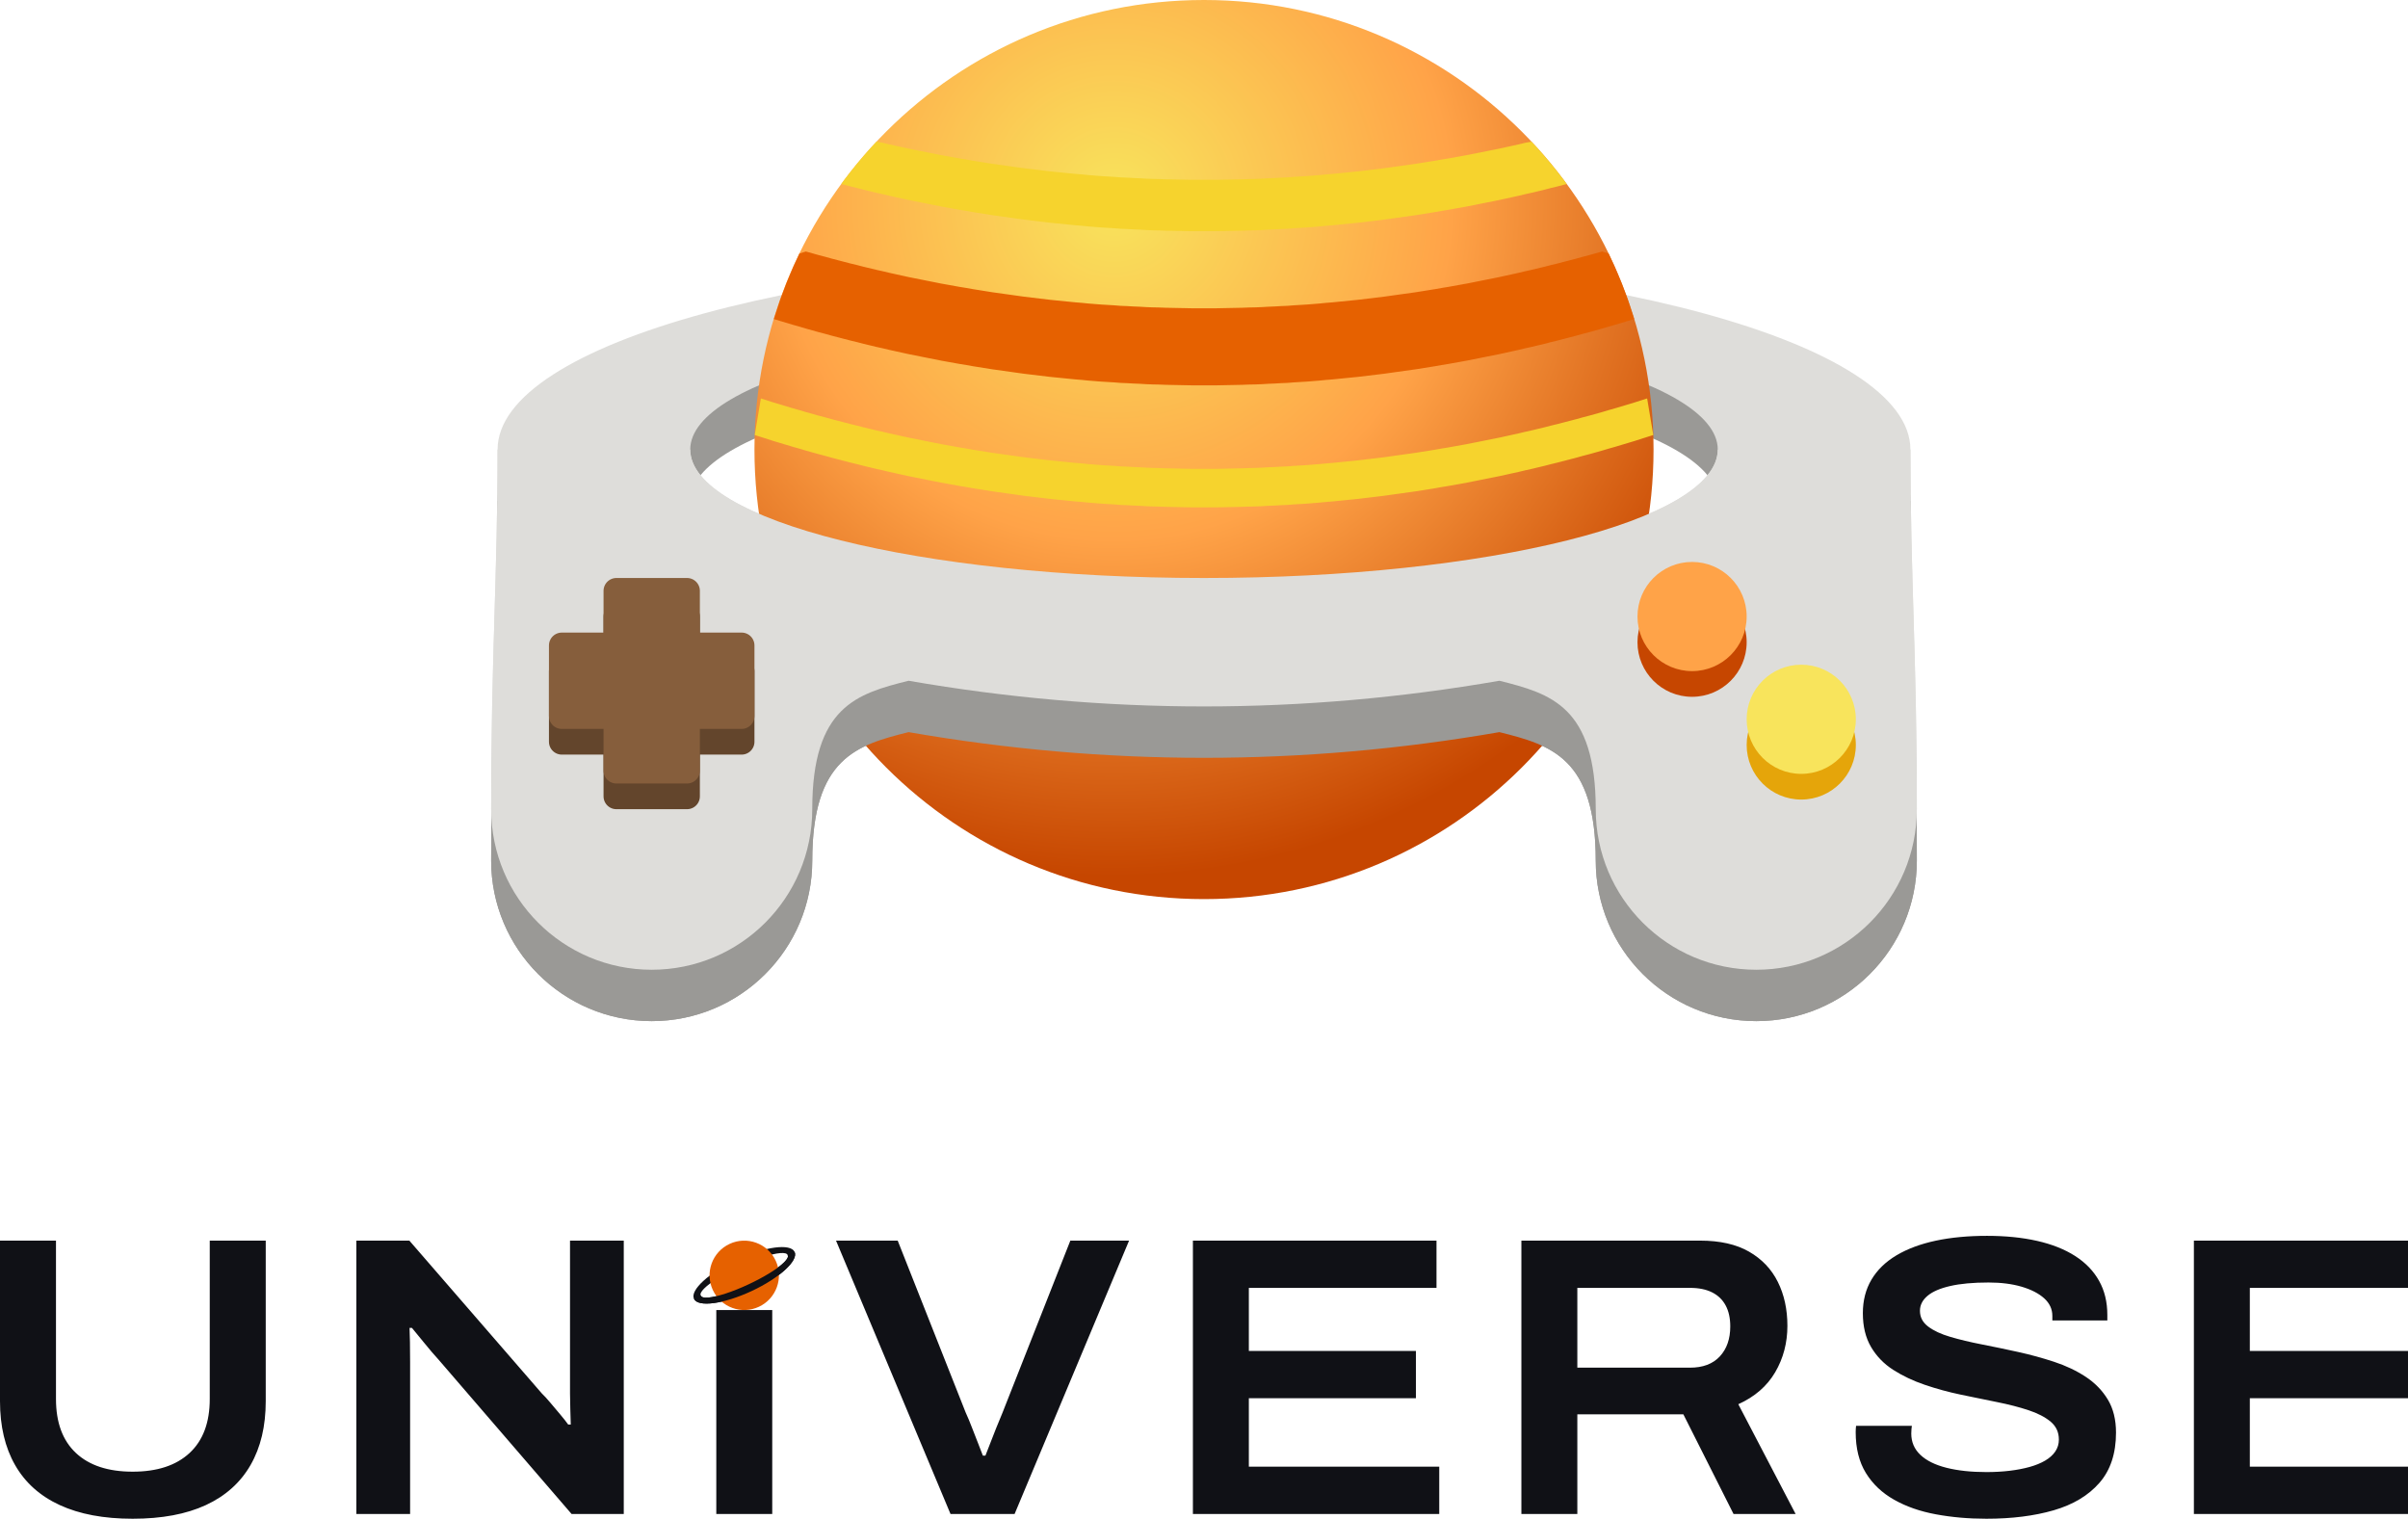
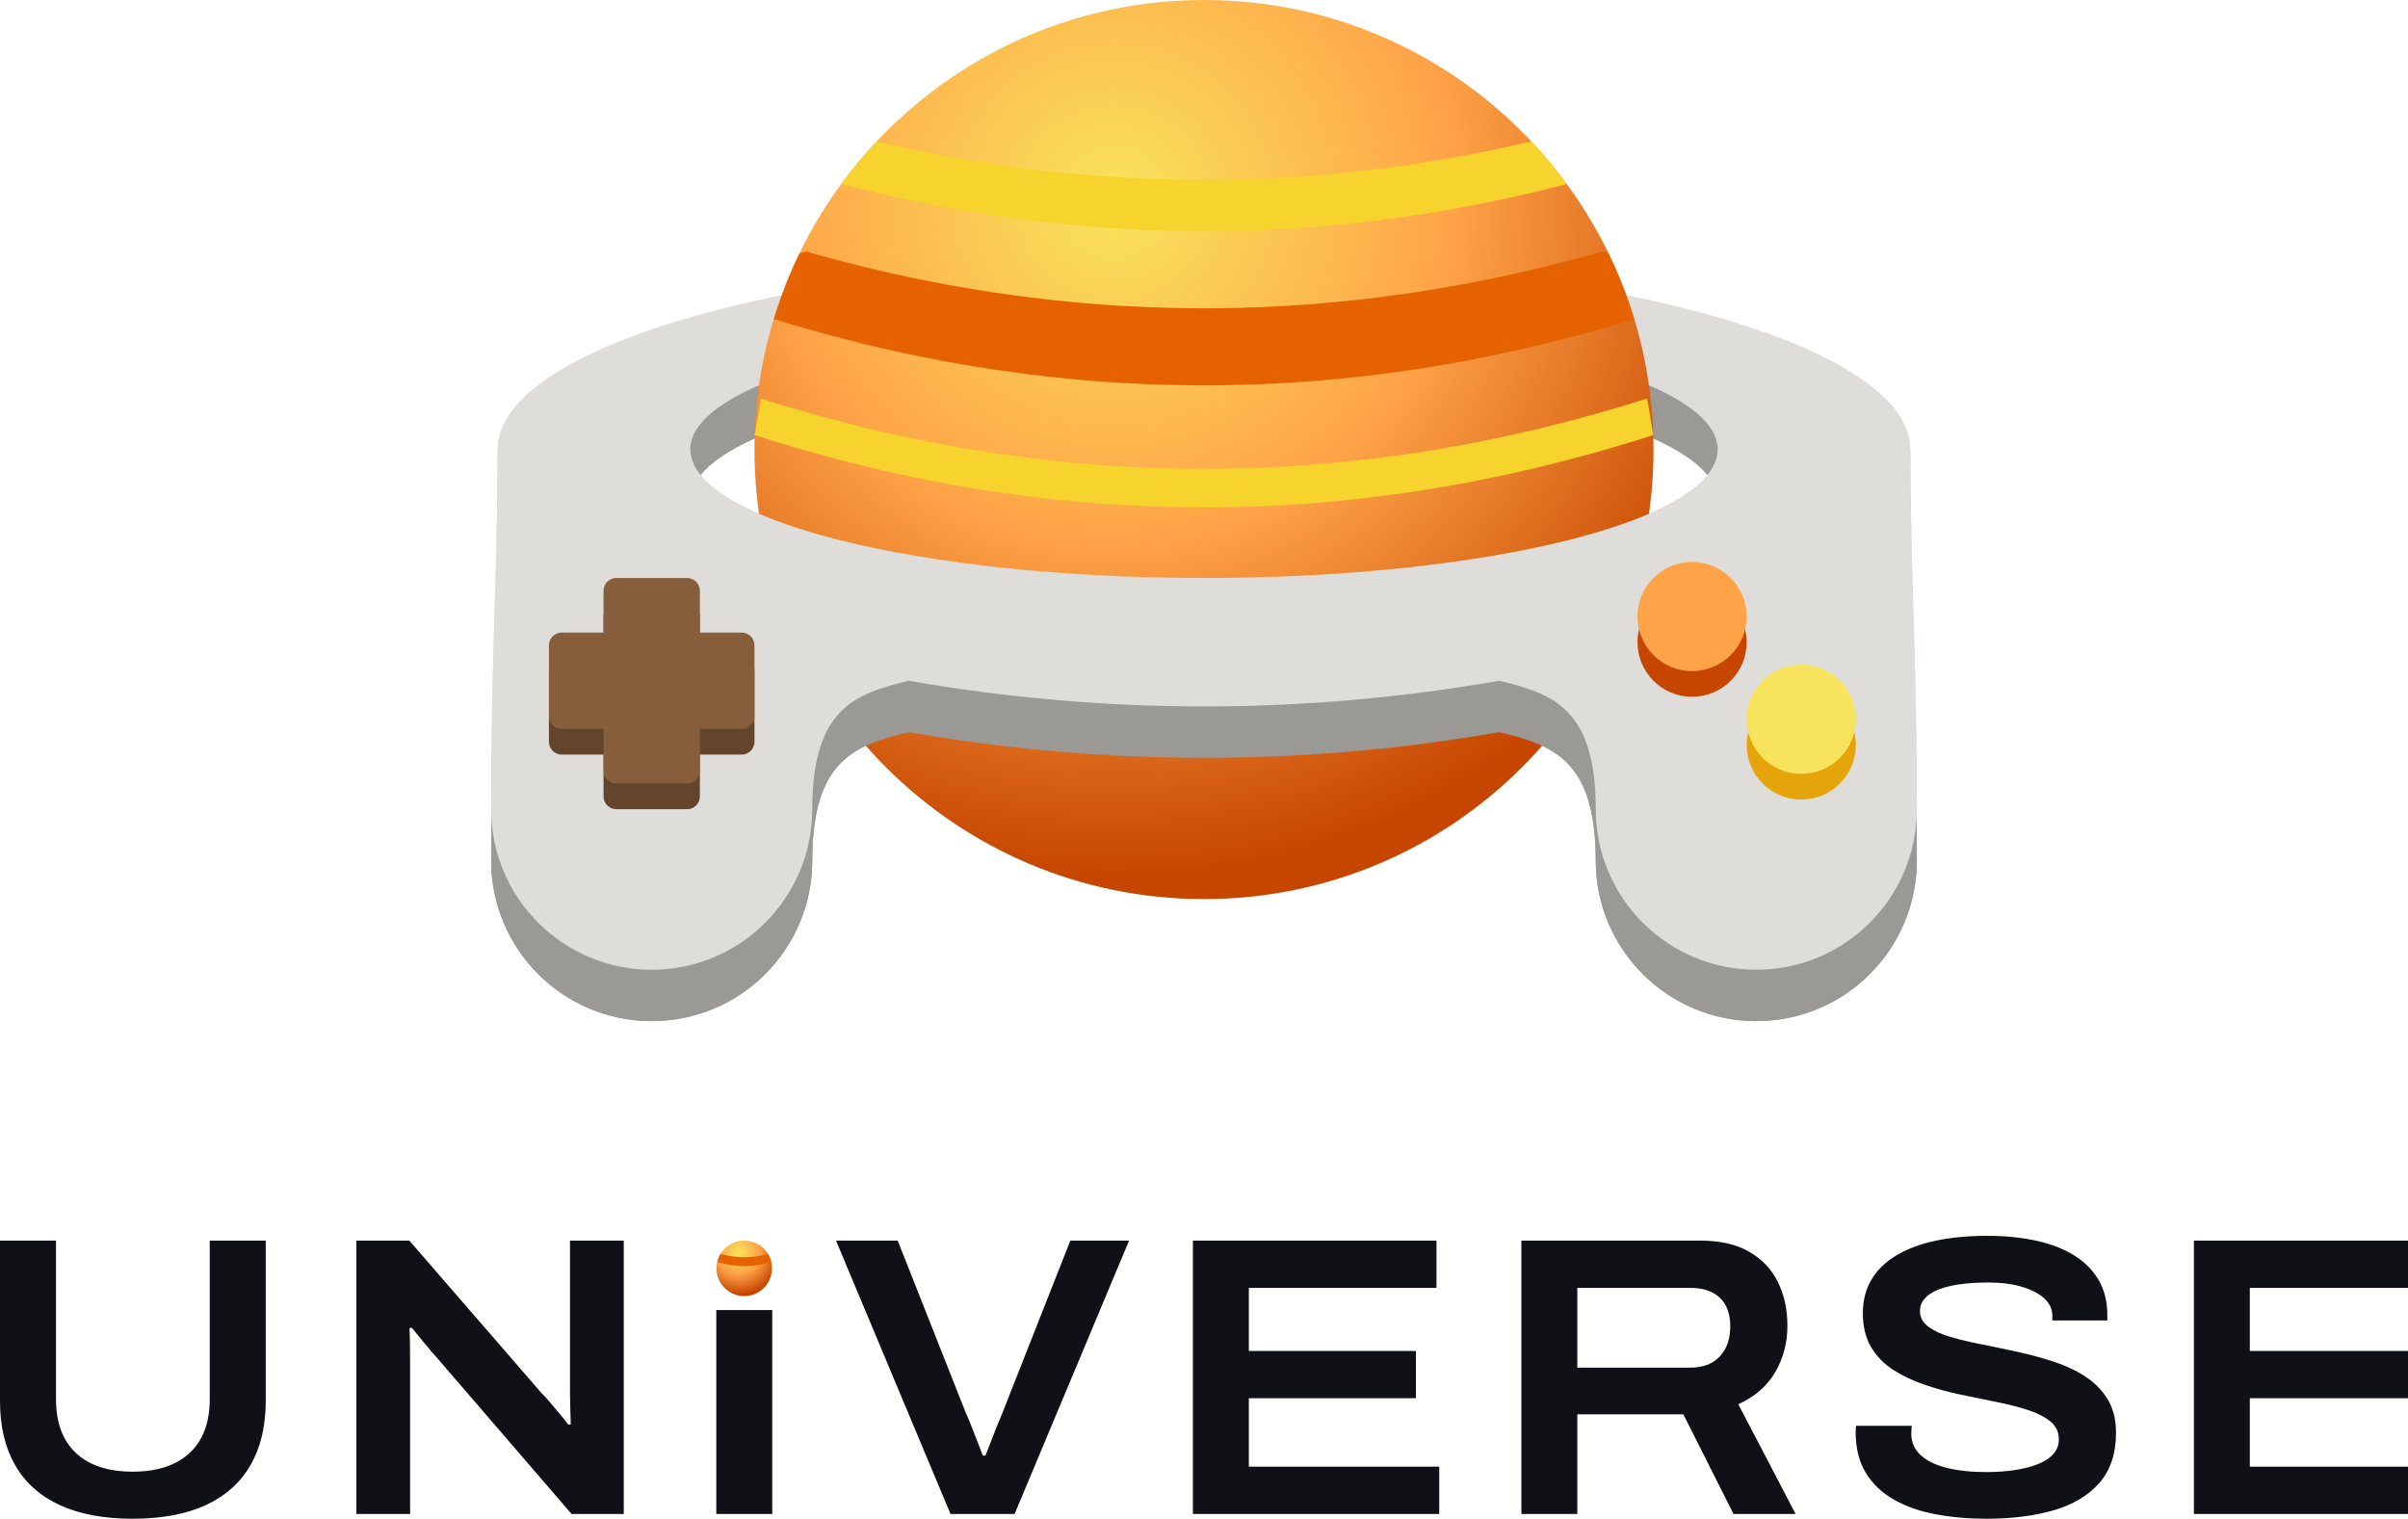
<svg xmlns="http://www.w3.org/2000/svg" width="187.48" height="118.23" color="#101116" viewBox="-29.74 30.5 187.48 118.23">
  <defs>
    <radialGradient id="mark-planet" gradientUnits="userSpaceOnUse" cx="57" cy="44.75" r="52.5">
      <stop offset="0" stop-color="#f8e45c" />
      <stop offset="0.5" stop-color="#ffa348" />
      <stop offset="1" stop-color="#c64600" />
    </radialGradient>
  </defs>
  <g transform="translate(0 1.5)">
    <path d="M55 0A55 15 0 0 0 -55 0C-55 10 -55.5 16 -55.5 28A12.5 12.5 0 0 0 -30.5 28C-30.5 20 -27 19 -23 18Q0 22 23 18C27 19 30.5 20 30.5 28A12.5 12.5 0 0 0 55.5 28C55.5 16 55 10 55 0ZM-40 0a40 10 0 1 1 80 0a40 10 0 1 1 -80 0Z" fill="#9a9996" fill-rule="evenodd" transform="translate(64 68)" />
    <path d="M55 0A55 15 0 0 0 -55 0C-55 10 -55.5 16 -55.5 28A12.5 12.5 0 0 0 -30.5 28C-30.5 20 -27 19 -23 18Q0 22 23 18C27 19 30.5 20 30.5 28A12.5 12.5 0 0 0 55.5 28C55.5 16 55 10 55 0ZM-40 0a40 10 0 1 1 80 0a40 10 0 1 1 -80 0Z" fill="#deddda" fill-rule="evenodd" transform="translate(64 64)" />
    <circle cx="64" cy="64" r="35" fill="url(#mark-planet)" />
    <path d="M35.76 43.33 36 43 36.5 42.35 37 41.73 37.5 41.14 38 40.57 38.5 40.03 39 40.12 39.5 40.24 40 40.35 40.5 40.46 41 40.57 41.5 40.67 42 40.77 42.5 40.87 43 40.97 43.5 41.07 44 41.16 44.5 41.25 45 41.34 45.5 41.42 46 41.51 46.5 41.59 47 41.67 47.5 41.75 48 41.82 48.5 41.89 49 41.96 49.5 42.03 50 42.1 50.5 42.16 51 42.22 51.5 42.28 52 42.34 52.5 42.39 53 42.44 53.5 42.49 54 42.54 54.5 42.58 55 42.63 55.5 42.67 56 42.71 56.5 42.74 57 42.77 57.5 42.81 58 42.83 58.5 42.86 59 42.88 59.5 42.91 60 42.93 60.5 42.94 61 42.96 61.5 42.97 62 42.98 62.5 42.99 63 43 63.5 43 64 43 64.5 43 65 43 65.5 42.99 66 42.98 66.5 42.97 67 42.96 67.5 42.94 68 42.93 68.5 42.91 69 42.88 69.5 42.86 70 42.83 70.5 42.81 71 42.77 71.5 42.74 72 42.71 72.5 42.67 73 42.63 73.5 42.58 74 42.54 74.5 42.49 75 42.44 75.5 42.39 76 42.34 76.5 42.28 77 42.22 77.5 42.16 78 42.1 78.5 42.03 79 41.96 79.5 41.89 80 41.82 80.5 41.75 81 41.67 81.5 41.59 82 41.51 82.5 41.42 83 41.34 83.5 41.25 84 41.16 84.5 41.07 85 40.97 85.5 40.87 86 40.77 86.5 40.67 87 40.57 87.5 40.46 88 40.35 88.5 40.24 89 40.12 89.5 40.03 90 40.57 90.5 41.14 91 41.73 91.5 42.35 92 43 92.24 43.33 L92.24 43.33 92 43.39 91.5 43.52 91 43.64 90.5 43.77 90 43.89 89.5 44.01 89 44.12 88.5 44.24 88 44.35 87.5 44.46 87 44.57 86.5 44.67 86 44.77 85.5 44.87 85 44.97 84.5 45.07 84 45.16 83.5 45.25 83 45.34 82.5 45.42 82 45.51 81.5 45.59 81 45.67 80.5 45.75 80 45.82 79.5 45.89 79 45.96 78.5 46.03 78 46.1 77.5 46.16 77 46.22 76.5 46.28 76 46.34 75.5 46.39 75 46.44 74.5 46.49 74 46.54 73.5 46.58 73 46.63 72.5 46.67 72 46.71 71.5 46.74 71 46.77 70.5 46.81 70 46.83 69.5 46.86 69 46.88 68.5 46.91 68 46.93 67.5 46.94 67 46.96 66.5 46.97 66 46.98 65.5 46.99 65 47 64.5 47 64 47 63.5 47 63 47 62.5 46.99 62 46.98 61.5 46.97 61 46.96 60.5 46.94 60 46.93 59.5 46.91 59 46.88 58.5 46.86 58 46.83 57.5 46.81 57 46.77 56.5 46.74 56 46.71 55.5 46.67 55 46.63 54.5 46.58 54 46.54 53.5 46.49 53 46.44 52.5 46.39 52 46.34 51.5 46.28 51 46.22 50.5 46.16 50 46.1 49.5 46.03 49 45.96 48.5 45.89 48 45.82 47.5 45.75 47 45.67 46.5 45.59 46 45.51 45.5 45.42 45 45.34 44.5 45.25 44 45.16 43.5 45.07 43 44.97 42.5 44.87 42 44.77 41.5 44.67 41 44.57 40.5 44.46 40 44.35 39.5 44.24 39 44.12 38.5 44.01 38 43.89 37.5 43.77 37 43.64 36.5 43.52 36 43.39 35.76 43.33Z" fill="#f6d32d" />
    <path d="M30.51 53.84 31 52.34 31.5 51.01 32 49.82 32.5 48.74 33 48.58 33.5 48.72 34 48.86 34.5 48.99 35 49.13 35.5 49.26 36 49.39 36.5 49.52 37 49.64 37.5 49.77 38 49.89 38.5 50.01 39 50.12 39.5 50.24 40 50.35 40.5 50.46 41 50.57 41.5 50.67 42 50.77 42.5 50.87 43 50.97 43.5 51.07 44 51.16 44.5 51.25 45 51.34 45.5 51.42 46 51.51 46.5 51.59 47 51.67 47.5 51.75 48 51.82 48.5 51.89 49 51.96 49.5 52.03 50 52.1 50.5 52.16 51 52.22 51.5 52.28 52 52.34 52.5 52.39 53 52.44 53.5 52.49 54 52.54 54.5 52.58 55 52.63 55.5 52.67 56 52.71 56.5 52.74 57 52.77 57.5 52.81 58 52.83 58.5 52.86 59 52.88 59.5 52.91 60 52.93 60.5 52.94 61 52.96 61.5 52.97 62 52.98 62.5 52.99 63 53 63.5 53 64 53 64.5 53 65 53 65.5 52.99 66 52.98 66.5 52.97 67 52.96 67.5 52.94 68 52.93 68.5 52.91 69 52.88 69.5 52.86 70 52.83 70.5 52.81 71 52.77 71.5 52.74 72 52.71 72.5 52.67 73 52.63 73.5 52.58 74 52.54 74.5 52.49 75 52.44 75.5 52.39 76 52.34 76.5 52.28 77 52.22 77.5 52.16 78 52.1 78.5 52.03 79 51.96 79.5 51.89 80 51.82 80.5 51.75 81 51.67 81.5 51.59 82 51.51 82.5 51.42 83 51.34 83.5 51.25 84 51.16 84.5 51.07 85 50.97 85.5 50.87 86 50.77 86.5 50.67 87 50.57 87.5 50.46 88 50.35 88.5 50.24 89 50.12 89.5 50.01 90 49.89 90.5 49.77 91 49.64 91.5 49.52 92 49.39 92.5 49.26 93 49.13 93.5 48.99 94 48.86 94.5 48.72 95 48.58 95.5 48.74 96 49.82 96.5 51.01 97 52.34 97.49 53.84 L97.49 53.84 97 53.99 96.5 54.14 96 54.29 95.5 54.43 95 54.58 94.5 54.72 94 54.86 93.5 54.99 93 55.13 92.5 55.26 92 55.39 91.5 55.52 91 55.64 90.5 55.77 90 55.89 89.5 56.01 89 56.12 88.5 56.24 88 56.35 87.5 56.46 87 56.57 86.5 56.67 86 56.77 85.5 56.87 85 56.97 84.5 57.07 84 57.16 83.5 57.25 83 57.34 82.5 57.42 82 57.51 81.5 57.59 81 57.67 80.5 57.75 80 57.82 79.5 57.89 79 57.96 78.5 58.03 78 58.1 77.5 58.16 77 58.22 76.5 58.28 76 58.34 75.5 58.39 75 58.44 74.5 58.49 74 58.54 73.5 58.58 73 58.63 72.5 58.67 72 58.71 71.5 58.74 71 58.77 70.5 58.81 70 58.83 69.5 58.86 69 58.88 68.5 58.91 68 58.93 67.5 58.94 67 58.96 66.5 58.97 66 58.98 65.5 58.99 65 59 64.5 59 64 59 63.5 59 63 59 62.5 58.99 62 58.98 61.5 58.97 61 58.96 60.5 58.94 60 58.93 59.5 58.91 59 58.88 58.5 58.86 58 58.83 57.5 58.81 57 58.77 56.5 58.74 56 58.71 55.5 58.67 55 58.63 54.5 58.58 54 58.54 53.5 58.49 53 58.44 52.5 58.39 52 58.34 51.5 58.28 51 58.22 50.5 58.16 50 58.1 49.5 58.03 49 57.96 48.5 57.89 48 57.82 47.5 57.75 47 57.67 46.5 57.59 46 57.51 45.5 57.42 45 57.34 44.5 57.25 44 57.16 43.5 57.07 43 56.97 42.5 56.87 42 56.77 41.5 56.67 41 56.57 40.5 56.46 40 56.35 39.5 56.24 39 56.12 38.5 56.01 38 55.89 37.5 55.77 37 55.64 36.5 55.52 36 55.39 35.5 55.26 35 55.13 34.5 54.99 34 54.86 33.5 54.72 33 54.58 32.5 54.43 32 54.29 31.5 54.14 31 53.99 30.51 53.84Z" fill="#e66100" />
    <path d="M29.02 62.87 29.5 60.02 30 60.18 30.5 60.34 31 60.49 31.5 60.64 32 60.79 32.5 60.93 33 61.08 33.5 61.22 34 61.36 34.5 61.49 35 61.63 35.5 61.76 36 61.89 36.5 62.02 37 62.14 37.5 62.27 38 62.39 38.5 62.51 39 62.62 39.5 62.74 40 62.85 40.5 62.96 41 63.07 41.5 63.17 42 63.27 42.5 63.37 43 63.47 43.5 63.57 44 63.66 44.5 63.75 45 63.84 45.5 63.92 46 64.01 46.5 64.09 47 64.17 47.5 64.25 48 64.32 48.5 64.39 49 64.46 49.5 64.53 50 64.6 50.5 64.66 51 64.72 51.5 64.78 52 64.84 52.5 64.89 53 64.94 53.5 64.99 54 65.04 54.5 65.08 55 65.13 55.5 65.17 56 65.21 56.5 65.24 57 65.27 57.5 65.31 58 65.33 58.5 65.36 59 65.38 59.5 65.41 60 65.43 60.5 65.44 61 65.46 61.5 65.47 62 65.48 62.5 65.49 63 65.5 63.5 65.5 64 65.5 64.5 65.5 65 65.5 65.5 65.49 66 65.48 66.5 65.47 67 65.46 67.5 65.44 68 65.43 68.5 65.41 69 65.38 69.5 65.36 70 65.33 70.5 65.31 71 65.27 71.5 65.24 72 65.21 72.5 65.17 73 65.13 73.5 65.08 74 65.04 74.5 64.99 75 64.94 75.5 64.89 76 64.84 76.5 64.78 77 64.72 77.5 64.66 78 64.6 78.5 64.53 79 64.46 79.5 64.39 80 64.32 80.5 64.25 81 64.17 81.5 64.09 82 64.01 82.5 63.92 83 63.84 83.5 63.75 84 63.66 84.5 63.57 85 63.47 85.5 63.37 86 63.27 86.5 63.17 87 63.07 87.5 62.96 88 62.85 88.5 62.74 89 62.62 89.5 62.51 90 62.39 90.5 62.27 91 62.14 91.5 62.02 92 61.89 92.5 61.76 93 61.63 93.5 61.49 94 61.36 94.5 61.22 95 61.08 95.5 60.93 96 60.79 96.5 60.64 97 60.49 97.5 60.34 98 60.18 98.5 60.02 98.98 62.87 L98.98 62.87 98.5 63.02 98 63.18 97.5 63.34 97 63.49 96.5 63.64 96 63.79 95.5 63.93 95 64.08 94.5 64.22 94 64.36 93.5 64.49 93 64.63 92.5 64.76 92 64.89 91.5 65.02 91 65.14 90.5 65.27 90 65.39 89.5 65.51 89 65.62 88.5 65.74 88 65.85 87.5 65.96 87 66.07 86.5 66.17 86 66.27 85.5 66.37 85 66.47 84.5 66.57 84 66.66 83.5 66.75 83 66.84 82.5 66.92 82 67.01 81.5 67.09 81 67.17 80.5 67.25 80 67.32 79.5 67.39 79 67.46 78.5 67.53 78 67.6 77.5 67.66 77 67.72 76.5 67.78 76 67.84 75.5 67.89 75 67.94 74.5 67.99 74 68.04 73.5 68.08 73 68.13 72.5 68.17 72 68.21 71.5 68.24 71 68.27 70.5 68.31 70 68.33 69.5 68.36 69 68.38 68.5 68.41 68 68.43 67.5 68.44 67 68.46 66.5 68.47 66 68.48 65.5 68.49 65 68.5 64.5 68.5 64 68.5 63.5 68.5 63 68.5 62.5 68.49 62 68.48 61.5 68.47 61 68.46 60.5 68.44 60 68.43 59.5 68.41 59 68.38 58.5 68.36 58 68.33 57.5 68.31 57 68.27 56.5 68.24 56 68.21 55.5 68.17 55 68.13 54.5 68.08 54 68.04 53.5 67.99 53 67.94 52.5 67.89 52 67.84 51.5 67.78 51 67.72 50.5 67.66 50 67.6 49.5 67.53 49 67.46 48.5 67.39 48 67.32 47.5 67.25 47 67.17 46.5 67.09 46 67.01 45.5 66.92 45 66.84 44.5 66.75 44 66.66 43.5 66.57 43 66.47 42.5 66.37 42 66.27 41.5 66.17 41 66.07 40.5 65.96 40 65.85 39.5 65.74 39 65.62 38.5 65.51 38 65.39 37.5 65.27 37 65.14 36.5 65.02 36 64.89 35.5 64.76 35 64.63 34.5 64.49 34 64.36 33.5 64.22 33 64.08 32.5 63.93 32 63.79 31.5 63.64 31 63.49 30.5 63.34 30 63.18 29.5 63.02 29.02 62.87Z" fill="#f6d32d" />
    <path d="M-55 0C-55 10 -55.5 16 -55.5 28A12.5 12.5 0 0 0 -30.5 28C-30.5 20 -27 19 -23 18Q0 22 23 18C27 19 30.5 20 30.5 28A12.5 12.5 0 0 0 55.5 28C55.5 16 55 10 55 0ZM-40 0A40 10 0 0 0 40 0Z" fill="#9a9996" fill-rule="evenodd" transform="translate(64 68)" />
    <path d="M-55 0C-55 10 -55.5 16 -55.5 28A12.5 12.5 0 0 0 -30.5 28C-30.5 20 -27 19 -23 18Q0 22 23 18C27 19 30.5 20 30.5 28A12.5 12.5 0 0 0 55.5 28C55.5 16 55 10 55 0ZM-40 0A40 10 0 0 0 40 0Z" fill="#deddda" fill-rule="evenodd" transform="translate(64 64)" />
    <g transform="translate(64 64)">
      <path d="M-45.75 13h5.5v4.25h4.25v5.5h-4.25v4.25h-5.5v-4.25h-4.25v-5.5h4.25Z" fill="#63452c" stroke="#63452c" stroke-width="2" stroke-linejoin="round" />
      <path d="M-45.75 11h5.5v4.25h4.25v5.5h-4.25v4.25h-5.5v-4.25h-4.25v-5.5h4.25Z" fill="#865e3c" stroke="#865e3c" stroke-width="2" stroke-linejoin="round" />
      <circle cx="38" cy="15" r="4.25" fill="#c64600" />
      <circle cx="38" cy="13" r="4.25" fill="#ffa348" />
      <circle cx="46.5" cy="23" r="4.25" fill="#e5a50a" />
      <circle cx="46.5" cy="21" r="4.25" fill="#f8e45c" />
    </g>
  </g>
  <g transform="translate(-29.74 148.37) scale(0.31)">
    <path d="M33.32 1.2Q22.44 1.2 15.01 -2.23Q7.57 -5.66 3.79 -12.28Q0 -18.9 0 -28.33V-68.65H14.06V-28.87Q14.06 -20.01 19.07 -15.31Q24.08 -10.62 33.32 -10.62Q42.55 -10.62 47.61 -15.31Q52.68 -20.01 52.68 -28.87V-68.65H66.74V-28.33Q66.74 -18.9 62.92 -12.28Q59.11 -5.66 51.7 -2.23Q44.29 1.2 33.32 1.2ZM89.5 0V-68.65H102.81L136.09 -30.26Q136.98 -29.42 138.2 -27.96Q139.43 -26.5 140.68 -25.02Q141.93 -23.54 142.7 -22.46H143.35Q143.3 -24.25 143.23 -26.44Q143.16 -28.62 143.16 -30.26V-68.65H156.66V0H143.55L110.16 -38.74Q108.45 -40.61 106.49 -43.03Q104.53 -45.45 103.46 -46.73H102.86Q102.91 -45.43 102.96 -43.17Q103 -40.9 103 -38.16V0H89.5ZM238.72 0 209.97 -68.65H225.46L242.53 -25.48Q243.32 -23.76 244.1 -21.72Q244.88 -19.67 245.62 -17.83Q246.36 -15.98 246.85 -14.65H247.49Q247.98 -15.88 248.67 -17.68Q249.36 -19.47 250.16 -21.49Q250.97 -23.51 251.76 -25.38L268.82 -68.65H283.57L254.82 0H238.72ZM299.6 0V-68.65H360.78V-56.78H313.65V-40.94H355.61V-29.07H313.65V-11.87H361.47V0H299.6ZM382.1 0V-68.65H426.98Q434.44 -68.65 439.27 -65.88Q444.1 -63.11 446.5 -58.29Q448.91 -53.46 448.91 -47.25Q448.91 -40.84 445.84 -35.59Q442.76 -30.35 436.58 -27.56L450.97 0H435.38L422.78 -25.02H396.15V0H382.1ZM396.15 -36.74H424.44Q429.3 -36.74 431.93 -39.56Q434.56 -42.39 434.56 -47.11Q434.56 -50.22 433.4 -52.37Q432.25 -54.52 430 -55.65Q427.75 -56.78 424.44 -56.78H396.15V-36.74ZM498.89 1.2Q492.18 1.2 486.21 0.09Q480.24 -1.01 475.72 -3.57Q471.19 -6.12 468.62 -10.29Q466.06 -14.45 466.06 -20.57Q466.06 -20.98 466.09 -21.44Q466.11 -21.89 466.16 -22.14H480.17Q480.12 -21.85 480.07 -21.3Q480.02 -20.75 480.02 -20.2Q480.02 -17 482.31 -14.84Q484.59 -12.68 488.86 -11.6Q493.14 -10.52 498.9 -10.52Q502.01 -10.52 504.75 -10.85Q507.49 -11.18 509.75 -11.81Q512.01 -12.44 513.66 -13.41Q515.32 -14.39 516.21 -15.72Q517.09 -17.04 517.09 -18.68Q517.09 -21.44 515.03 -23.17Q512.96 -24.9 509.46 -26.06Q505.95 -27.22 501.55 -28.1Q497.15 -28.98 492.47 -29.96Q487.8 -30.94 483.4 -32.44Q479 -33.94 475.49 -36.19Q471.98 -38.44 469.92 -41.93Q467.86 -45.43 467.86 -50.42Q467.86 -55.22 470.03 -58.86Q472.2 -62.51 476.31 -64.96Q480.42 -67.4 486.16 -68.63Q491.9 -69.85 499.05 -69.85Q506.04 -69.85 511.63 -68.58Q517.23 -67.31 521.17 -64.79Q525.11 -62.26 527.18 -58.56Q529.26 -54.86 529.26 -50V-48.6H515.45V-49.75Q515.45 -52.31 513.39 -54.17Q511.32 -56.02 507.72 -57.08Q504.11 -58.13 499.43 -58.13Q493.64 -58.13 489.81 -57.25Q485.99 -56.38 484.1 -54.78Q482.2 -53.18 482.2 -51.02Q482.2 -48.61 484.27 -47.06Q486.33 -45.5 489.84 -44.47Q493.34 -43.44 497.75 -42.58Q502.15 -41.72 506.82 -40.69Q511.5 -39.66 515.9 -38.21Q520.3 -36.76 523.81 -34.46Q527.31 -32.16 529.38 -28.74Q531.44 -25.32 531.44 -20.44Q531.44 -12.59 527.28 -7.82Q523.12 -3.05 515.78 -0.92Q508.44 1.2 498.89 1.2ZM551 0V-68.65H612.18V-56.78H565.05V-40.94H607.01V-29.07H565.05V-11.87H612.87V0H551ZM179.9 0H193.95V-51.22H179.9Z" fill="currentColor" />
-     <g transform="translate(186.92 -59.93) rotate(-25)">
-       <path d="M-13.94 0a13.94 4.36 0 1 0 27.89 0a13.94 4.36 0 1 0 -27.89 0ZM-12.03 0a12.03 2.44 0 1 1 24.05 0a12.03 2.44 0 1 1 -24.05 0Z" fill="currentColor" />
-       <circle r="8.71" fill="#e66100" />
-       <path d="M-13.94 0a13.94 4.36 0 1 0 27.89 0a13.94 4.36 0 1 0 -27.89 0ZM-12.03 0a12.03 2.44 0 1 1 24.05 0a12.03 2.44 0 1 1 -24.05 0Z" fill="currentColor" clip-path="url(#universe-front)" />
-       <clipPath id="universe-front">
-         <rect x="-27.89" y="0" width="55.77" height="27.89" />
-       </clipPath>
+     <g transform="translate(186.92 -61.68)">
+       <circle r="6.97" fill="url(#universe-dot)" />
+       <path d="M-5.96 -3.61Q0 -1.97 5.96 -3.61A6.97 6.97 0 0 1 6.78 -1.62Q0 0.5 -6.78 -1.62A6.97 6.97 0 0 1 -5.96 -3.61Z" fill="#e66100" />
+       <radialGradient id="universe-dot" cx="0.4" cy="0.225" r="0.75">
+         <stop offset="0" stop-color="#f8e45c" />
+         <stop offset="0.5" stop-color="#ffa348" />
+         <stop offset="1" stop-color="#c64600" />
+       </radialGradient>
    </g>
  </g>
</svg>
